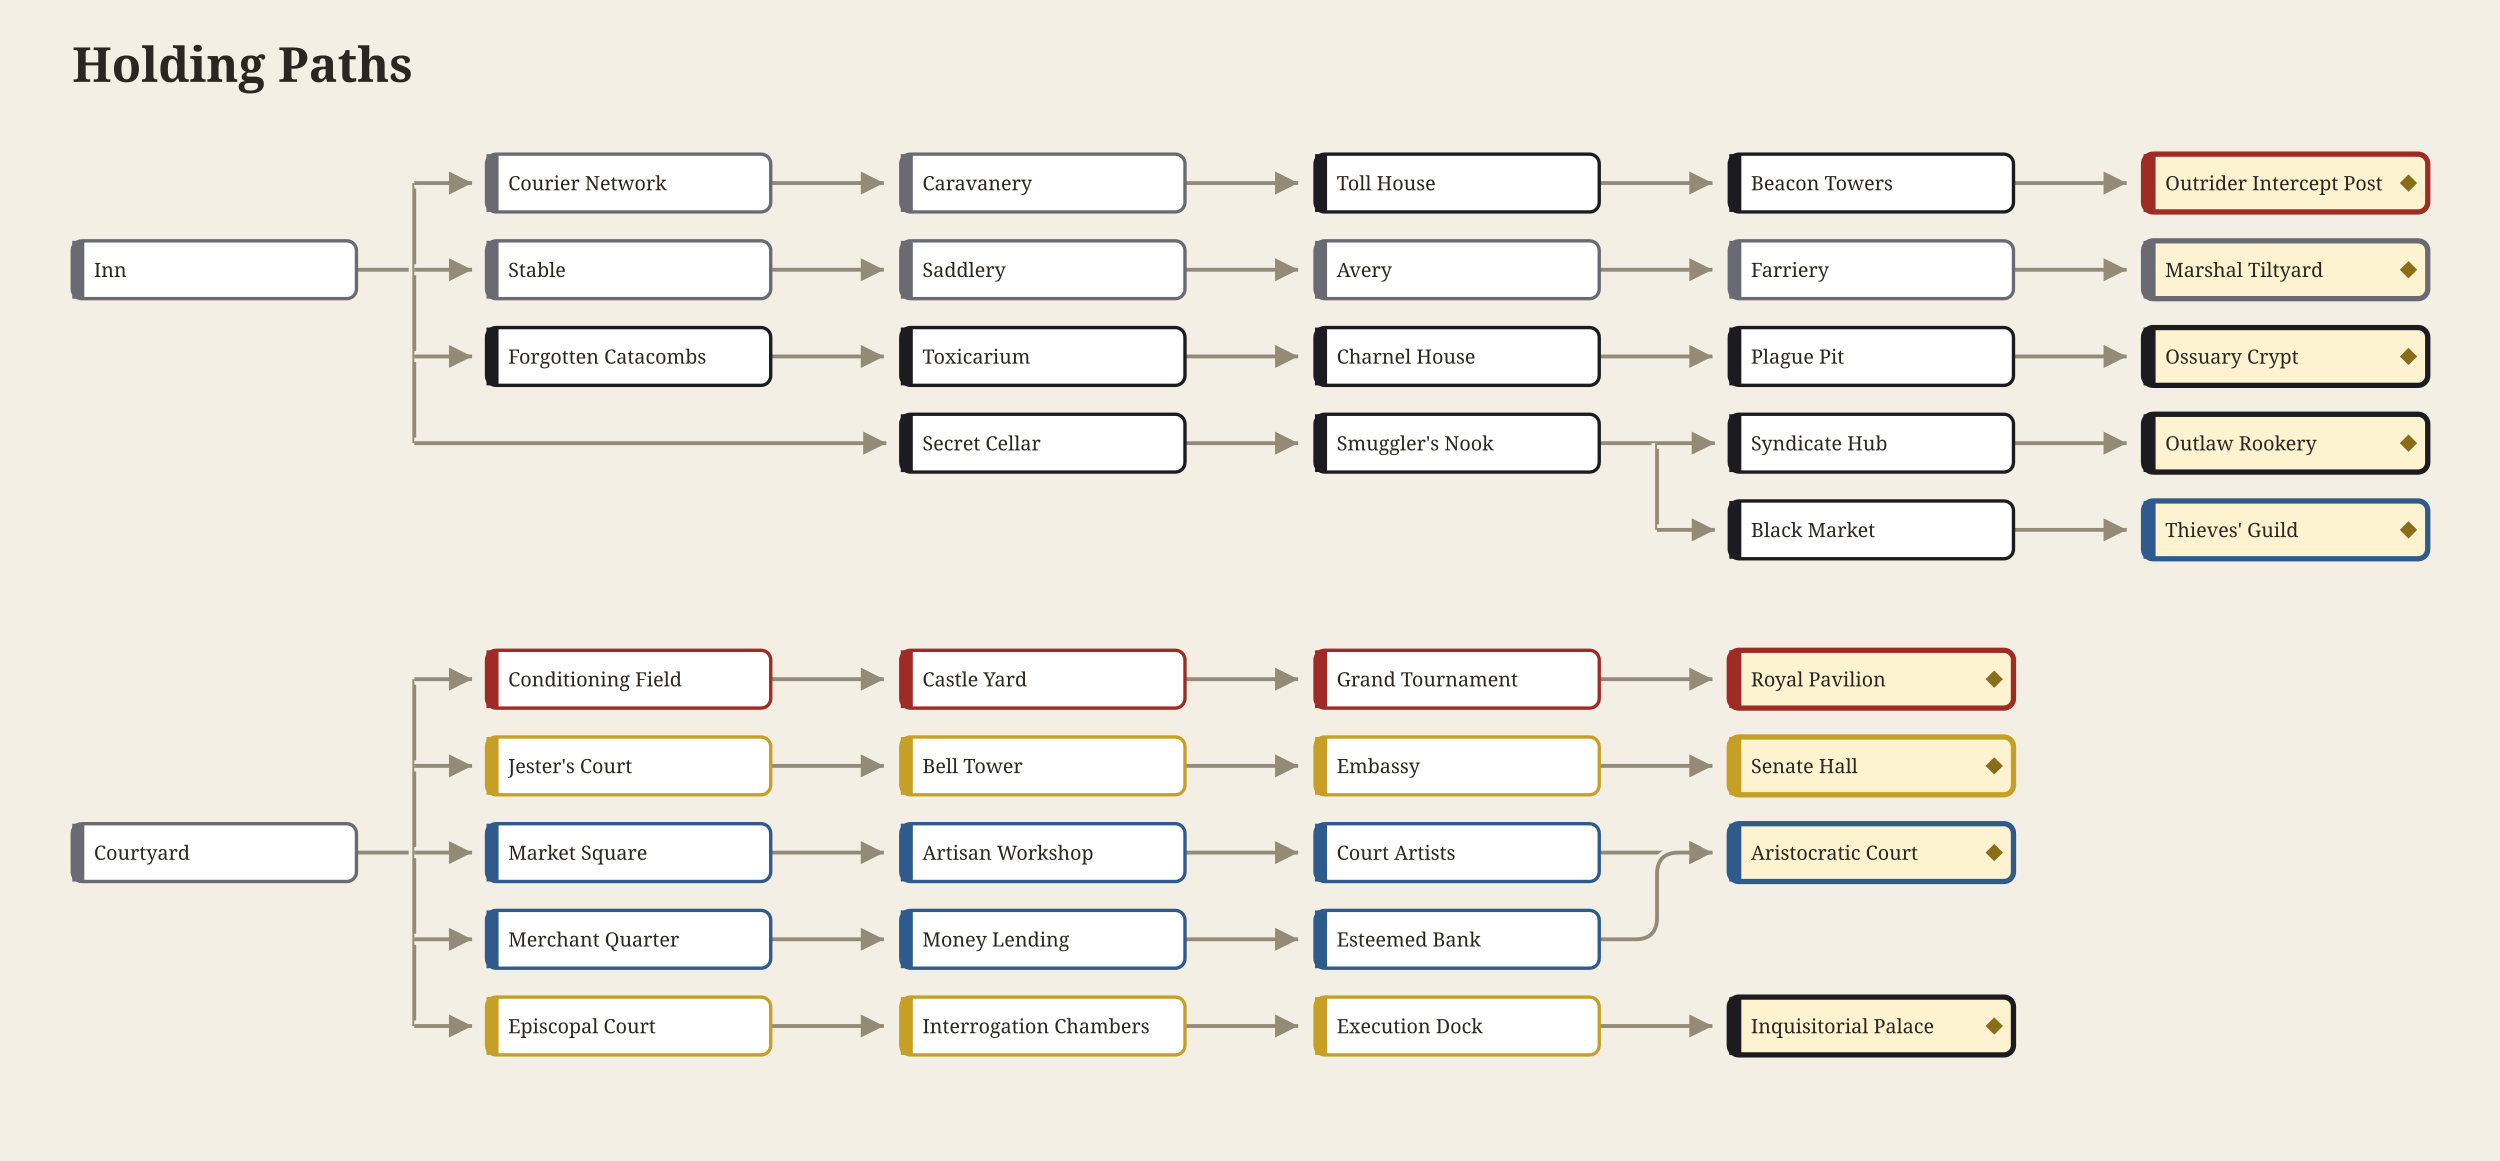
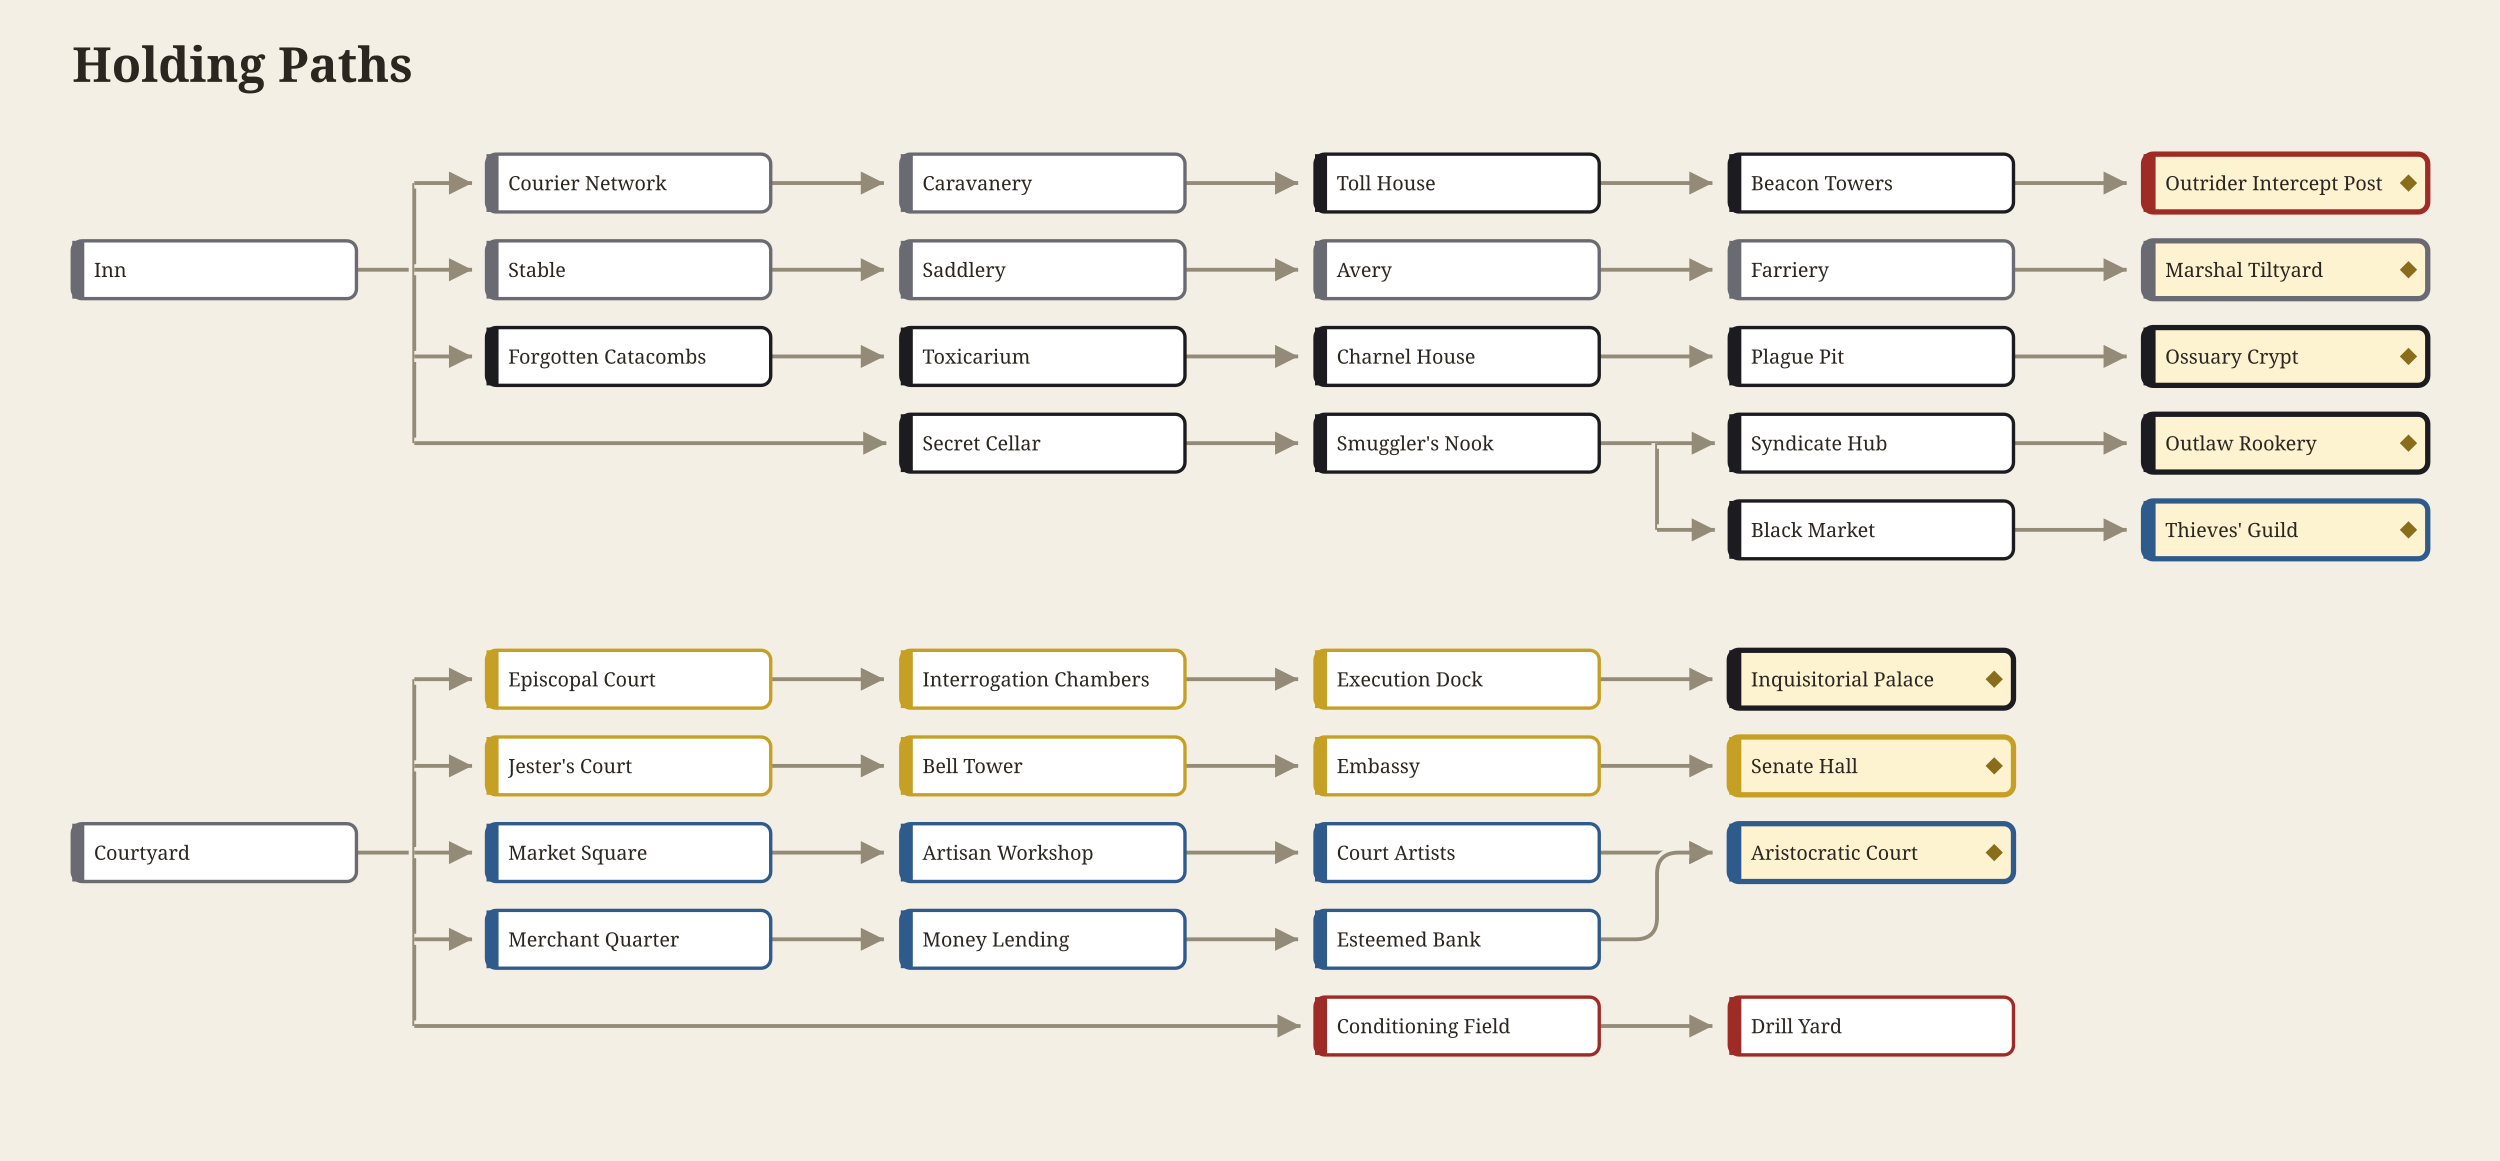
<svg xmlns="http://www.w3.org/2000/svg" width="1038" height="482" viewBox="0 0 1038 482" font-family="Georgia, serif">
  <rect width="1038" height="482" fill="#f4efe4" />
  <defs>
    <marker id="arw-2E5A8C" markerWidth="7" markerHeight="7" refX="6" refY="3" orient="auto">
      <path d="M0,0 L6,3 L0,6 Z" fill="#2E5A8C" />
    </marker>
    <marker id="arw-9E2B25" markerWidth="7" markerHeight="7" refX="6" refY="3" orient="auto">
      <path d="M0,0 L6,3 L0,6 Z" fill="#9E2B25" />
    </marker>
    <marker id="arw-1c9c8c" markerWidth="7" markerHeight="7" refX="6" refY="3" orient="auto">
      <path d="M0,0 L6,3 L0,6 Z" fill="#1c9c8c" />
    </marker>
    <marker id="arw-C6A024" markerWidth="7" markerHeight="7" refX="6" refY="3" orient="auto">
      <path d="M0,0 L6,3 L0,6 Z" fill="#C6A024" />
    </marker>
    <marker id="arw-6A3D8F" markerWidth="7" markerHeight="7" refX="6" refY="3" orient="auto">
      <path d="M0,0 L6,3 L0,6 Z" fill="#6A3D8F" />
    </marker>
    <marker id="arw-CC6A1A" markerWidth="7" markerHeight="7" refX="6" refY="3" orient="auto">
      <path d="M0,0 L6,3 L0,6 Z" fill="#CC6A1A" />
    </marker>
    <marker id="arw-3a7d3a" markerWidth="7" markerHeight="7" refX="6" refY="3" orient="auto">
      <path d="M0,0 L6,3 L0,6 Z" fill="#3a7d3a" />
    </marker>
    <marker id="arw-b5347a" markerWidth="7" markerHeight="7" refX="6" refY="3" orient="auto">
      <path d="M0,0 L6,3 L0,6 Z" fill="#b5347a" />
    </marker>
    <marker id="arw-2b6f9e" markerWidth="7" markerHeight="7" refX="6" refY="3" orient="auto">
      <path d="M0,0 L6,3 L0,6 Z" fill="#2b6f9e" />
    </marker>
    <marker id="arw-8a6d1a" markerWidth="7" markerHeight="7" refX="6" refY="3" orient="auto">
      <path d="M0,0 L6,3 L0,6 Z" fill="#8a6d1a" />
    </marker>
    <marker id="arw-5f5647" markerWidth="7" markerHeight="7" refX="6" refY="3" orient="auto">
      <path d="M0,0 L6,3 L0,6 Z" fill="#5f5647" />
    </marker>
    <marker id="arw-7a2ea0" markerWidth="7" markerHeight="7" refX="6" refY="3" orient="auto">
      <path d="M0,0 L6,3 L0,6 Z" fill="#7a2ea0" />
    </marker>
    <marker id="arw-0f8a7e" markerWidth="7" markerHeight="7" refX="6" refY="3" orient="auto">
      <path d="M0,0 L6,3 L0,6 Z" fill="#0f8a7e" />
    </marker>
    <marker id="arw-a83232" markerWidth="7" markerHeight="7" refX="6" refY="3" orient="auto">
      <path d="M0,0 L6,3 L0,6 Z" fill="#a83232" />
    </marker>
    <marker id="arw-8f8672" markerWidth="7" markerHeight="7" refX="6" refY="3" orient="auto">
      <path d="M0,0 L6,3 L0,6 Z" fill="#8f8672" />
    </marker>
  </defs>
  <text x="30" y="34" font-size="20" font-weight="bold" fill="#2b2620">Holding Paths</text>
  <path d="M148,112 L172,112" fill="none" stroke="#f4efe4" stroke-width="4.6" opacity="1" />
  <path d="M148,112 L172,112" fill="none" stroke="#8f8672" stroke-width="1.6" opacity="0.95" />
  <path d="M172,76 L172,184" fill="none" stroke="#f4efe4" stroke-width="4.6" opacity="1" />
  <path d="M172,76 L172,184" fill="none" stroke="#8f8672" stroke-width="1.6" opacity="0.95" />
  <path d="M172,112 L196,112" fill="none" stroke="#f4efe4" stroke-width="4.6" opacity="1" />
  <path d="M172,112 L196,112" fill="none" stroke="#8f8672" stroke-width="1.6" opacity="0.95" marker-end="url(#arw-8f8672)" />
  <path d="M172,76 L196,76" fill="none" stroke="#f4efe4" stroke-width="4.6" opacity="1" />
  <path d="M172,76 L196,76" fill="none" stroke="#8f8672" stroke-width="1.6" opacity="0.95" marker-end="url(#arw-8f8672)" />
  <path d="M172,184 L368,184" fill="none" stroke="#f4efe4" stroke-width="4.6" opacity="1" />
  <path d="M172,184 L368,184" fill="none" stroke="#8f8672" stroke-width="1.6" opacity="0.95" marker-end="url(#arw-8f8672)" />
  <path d="M172,148 L196,148" fill="none" stroke="#f4efe4" stroke-width="4.6" opacity="1" />
  <path d="M172,148 L196,148" fill="none" stroke="#8f8672" stroke-width="1.6" opacity="0.95" marker-end="url(#arw-8f8672)" />
  <path d="M320,112 L367,112" fill="none" stroke="#f4efe4" stroke-width="4.6" opacity="1" />
  <path d="M320,112 L367,112" fill="none" stroke="#8f8672" stroke-width="1.6" opacity="0.95" marker-end="url(#arw-8f8672)" />
  <path d="M320,148 L367,148" fill="none" stroke="#f4efe4" stroke-width="4.6" opacity="1" />
  <path d="M320,148 L367,148" fill="none" stroke="#8f8672" stroke-width="1.6" opacity="0.95" marker-end="url(#arw-8f8672)" />
  <path d="M320,76 L367,76" fill="none" stroke="#f4efe4" stroke-width="4.6" opacity="1" />
  <path d="M320,76 L367,76" fill="none" stroke="#8f8672" stroke-width="1.6" opacity="0.95" marker-end="url(#arw-8f8672)" />
  <path d="M492,112 L539,112" fill="none" stroke="#f4efe4" stroke-width="4.6" opacity="1" />
  <path d="M492,112 L539,112" fill="none" stroke="#8f8672" stroke-width="1.6" opacity="0.95" marker-end="url(#arw-8f8672)" />
  <path d="M492,148 L539,148" fill="none" stroke="#f4efe4" stroke-width="4.6" opacity="1" />
  <path d="M492,148 L539,148" fill="none" stroke="#8f8672" stroke-width="1.6" opacity="0.95" marker-end="url(#arw-8f8672)" />
  <path d="M492,184 L539,184" fill="none" stroke="#f4efe4" stroke-width="4.6" opacity="1" />
  <path d="M492,184 L539,184" fill="none" stroke="#8f8672" stroke-width="1.6" opacity="0.95" marker-end="url(#arw-8f8672)" />
  <path d="M492,76 L539,76" fill="none" stroke="#f4efe4" stroke-width="4.6" opacity="1" />
  <path d="M492,76 L539,76" fill="none" stroke="#8f8672" stroke-width="1.6" opacity="0.95" marker-end="url(#arw-8f8672)" />
  <path d="M664,112 L711,112" fill="none" stroke="#f4efe4" stroke-width="4.6" opacity="1" />
  <path d="M664,112 L711,112" fill="none" stroke="#8f8672" stroke-width="1.6" opacity="0.95" marker-end="url(#arw-8f8672)" />
  <path d="M664,148 L711,148" fill="none" stroke="#f4efe4" stroke-width="4.6" opacity="1" />
  <path d="M664,148 L711,148" fill="none" stroke="#8f8672" stroke-width="1.6" opacity="0.95" marker-end="url(#arw-8f8672)" />
  <path d="M664,184 L688,184" fill="none" stroke="#f4efe4" stroke-width="4.6" opacity="1" />
  <path d="M664,184 L688,184" fill="none" stroke="#8f8672" stroke-width="1.6" opacity="0.95" />
  <path d="M688,184 L688,220" fill="none" stroke="#f4efe4" stroke-width="4.6" opacity="1" />
  <path d="M688,184 L688,220" fill="none" stroke="#8f8672" stroke-width="1.6" opacity="0.95" />
  <path d="M688,184 L712,184" fill="none" stroke="#f4efe4" stroke-width="4.6" opacity="1" />
  <path d="M688,184 L712,184" fill="none" stroke="#8f8672" stroke-width="1.6" opacity="0.95" marker-end="url(#arw-8f8672)" />
  <path d="M688,220 L712,220" fill="none" stroke="#f4efe4" stroke-width="4.6" opacity="1" />
  <path d="M688,220 L712,220" fill="none" stroke="#8f8672" stroke-width="1.6" opacity="0.95" marker-end="url(#arw-8f8672)" />
  <path d="M664,76 L711,76" fill="none" stroke="#f4efe4" stroke-width="4.6" opacity="1" />
  <path d="M664,76 L711,76" fill="none" stroke="#8f8672" stroke-width="1.6" opacity="0.95" marker-end="url(#arw-8f8672)" />
  <path d="M836,112 L883,112" fill="none" stroke="#f4efe4" stroke-width="4.6" opacity="1" />
  <path d="M836,112 L883,112" fill="none" stroke="#8f8672" stroke-width="1.6" opacity="0.95" marker-end="url(#arw-8f8672)" />
  <path d="M836,148 L883,148" fill="none" stroke="#f4efe4" stroke-width="4.6" opacity="1" />
  <path d="M836,148 L883,148" fill="none" stroke="#8f8672" stroke-width="1.6" opacity="0.95" marker-end="url(#arw-8f8672)" />
  <path d="M836,184 L883,184" fill="none" stroke="#f4efe4" stroke-width="4.6" opacity="1" />
  <path d="M836,184 L883,184" fill="none" stroke="#8f8672" stroke-width="1.6" opacity="0.95" marker-end="url(#arw-8f8672)" />
  <path d="M836,76 L883,76" fill="none" stroke="#f4efe4" stroke-width="4.6" opacity="1" />
  <path d="M836,76 L883,76" fill="none" stroke="#8f8672" stroke-width="1.6" opacity="0.95" marker-end="url(#arw-8f8672)" />
  <path d="M836,220 L883,220" fill="none" stroke="#f4efe4" stroke-width="4.6" opacity="1" />
  <path d="M836,220 L883,220" fill="none" stroke="#8f8672" stroke-width="1.6" opacity="0.95" marker-end="url(#arw-8f8672)" />
  <rect x="30" y="100" width="118" height="24" rx="4" fill="#ffffff" stroke="#6a6a72" stroke-width="1.4" />
  <rect x="30" y="100" width="5" height="24" fill="#6a6a72" />
  <text x="39" y="115" font-size="8.2" fill="#2b2620">Inn</text>
  <rect x="202" y="100" width="118" height="24" rx="4" fill="#ffffff" stroke="#6a6a72" stroke-width="1.4" />
  <rect x="202" y="100" width="5" height="24" fill="#6a6a72" />
  <text x="211" y="115" font-size="8.2" fill="#2b2620">Stable</text>
  <rect x="202" y="136" width="118" height="24" rx="4" fill="#ffffff" stroke="#1c1c20" stroke-width="1.4" />
  <rect x="202" y="136" width="5" height="24" fill="#1c1c20" />
  <text x="211" y="151" font-size="8.2" fill="#2b2620">Forgotten Catacombs</text>
  <rect x="202" y="64" width="118" height="24" rx="4" fill="#ffffff" stroke="#6a6a72" stroke-width="1.4" />
  <rect x="202" y="64" width="5" height="24" fill="#6a6a72" />
  <text x="211" y="79" font-size="8.2" fill="#2b2620">Courier Network</text>
  <rect x="374" y="100" width="118" height="24" rx="4" fill="#ffffff" stroke="#6a6a72" stroke-width="1.4" />
  <rect x="374" y="100" width="5" height="24" fill="#6a6a72" />
  <text x="383" y="115" font-size="8.2" fill="#2b2620">Saddlery</text>
  <rect x="374" y="136" width="118" height="24" rx="4" fill="#ffffff" stroke="#1c1c20" stroke-width="1.4" />
  <rect x="374" y="136" width="5" height="24" fill="#1c1c20" />
  <text x="383" y="151" font-size="8.2" fill="#2b2620">Toxicarium</text>
  <rect x="374" y="172" width="118" height="24" rx="4" fill="#ffffff" stroke="#1c1c20" stroke-width="1.4" />
  <rect x="374" y="172" width="5" height="24" fill="#1c1c20" />
  <text x="383" y="187" font-size="8.2" fill="#2b2620">Secret Cellar</text>
  <rect x="374" y="64" width="118" height="24" rx="4" fill="#ffffff" stroke="#6a6a72" stroke-width="1.4" />
  <rect x="374" y="64" width="5" height="24" fill="#6a6a72" />
  <text x="383" y="79" font-size="8.2" fill="#2b2620">Caravanery</text>
  <rect x="546" y="100" width="118" height="24" rx="4" fill="#ffffff" stroke="#6a6a72" stroke-width="1.4" />
  <rect x="546" y="100" width="5" height="24" fill="#6a6a72" />
  <text x="555" y="115" font-size="8.2" fill="#2b2620">Avery</text>
  <rect x="546" y="136" width="118" height="24" rx="4" fill="#ffffff" stroke="#1c1c20" stroke-width="1.4" />
  <rect x="546" y="136" width="5" height="24" fill="#1c1c20" />
  <text x="555" y="151" font-size="8.2" fill="#2b2620">Charnel House</text>
  <rect x="546" y="172" width="118" height="24" rx="4" fill="#ffffff" stroke="#1c1c20" stroke-width="1.4" />
  <rect x="546" y="172" width="5" height="24" fill="#1c1c20" />
  <text x="555" y="187" font-size="8.2" fill="#2b2620">Smuggler's Nook</text>
  <rect x="546" y="64" width="118" height="24" rx="4" fill="#ffffff" stroke="#1c1c20" stroke-width="1.4" />
  <rect x="546" y="64" width="5" height="24" fill="#1c1c20" />
  <text x="555" y="79" font-size="8.2" fill="#2b2620">Toll House</text>
  <rect x="718" y="100" width="118" height="24" rx="4" fill="#ffffff" stroke="#6a6a72" stroke-width="1.4" />
  <rect x="718" y="100" width="5" height="24" fill="#6a6a72" />
  <text x="727" y="115" font-size="8.2" fill="#2b2620">Farriery</text>
  <rect x="718" y="136" width="118" height="24" rx="4" fill="#ffffff" stroke="#1c1c20" stroke-width="1.4" />
  <rect x="718" y="136" width="5" height="24" fill="#1c1c20" />
  <text x="727" y="151" font-size="8.2" fill="#2b2620">Plague Pit</text>
  <rect x="718" y="172" width="118" height="24" rx="4" fill="#ffffff" stroke="#1c1c20" stroke-width="1.4" />
  <rect x="718" y="172" width="5" height="24" fill="#1c1c20" />
  <text x="727" y="187" font-size="8.2" fill="#2b2620">Syndicate Hub</text>
  <rect x="718" y="64" width="118" height="24" rx="4" fill="#ffffff" stroke="#1c1c20" stroke-width="1.4" />
  <rect x="718" y="64" width="5" height="24" fill="#1c1c20" />
  <text x="727" y="79" font-size="8.2" fill="#2b2620">Beacon Towers</text>
  <rect x="718" y="208" width="118" height="24" rx="4" fill="#ffffff" stroke="#1c1c20" stroke-width="1.4" />
  <rect x="718" y="208" width="5" height="24" fill="#1c1c20" />
  <text x="727" y="223" font-size="8.2" fill="#2b2620">Black Market</text>
  <rect x="890" y="100" width="118" height="24" rx="4" fill="#fdf3d0" stroke="#6a6a72" stroke-width="2.2" />
  <rect x="890" y="100" width="5" height="24" fill="#6a6a72" />
  <text x="899" y="115" font-size="8.2" fill="#2b2620">Marshal Tiltyard</text>
  <polygon points="1000.0,108.4 1003.6,112.0 1000.0,115.6 996.4,112.0" fill="#8a6d1a" />
  <rect x="890" y="136" width="118" height="24" rx="4" fill="#fdf3d0" stroke="#1c1c20" stroke-width="2.2" />
  <rect x="890" y="136" width="5" height="24" fill="#1c1c20" />
  <text x="899" y="151" font-size="8.2" fill="#2b2620">Ossuary Crypt</text>
  <polygon points="1000.0,144.4 1003.6,148.0 1000.0,151.6 996.4,148.0" fill="#8a6d1a" />
  <rect x="890" y="172" width="118" height="24" rx="4" fill="#fdf3d0" stroke="#1c1c20" stroke-width="2.2" />
  <rect x="890" y="172" width="5" height="24" fill="#1c1c20" />
  <text x="899" y="187" font-size="8.2" fill="#2b2620">Outlaw Rookery</text>
  <polygon points="1000.0,180.4 1003.6,184.0 1000.0,187.6 996.4,184.0" fill="#8a6d1a" />
  <rect x="890" y="64" width="118" height="24" rx="4" fill="#fdf3d0" stroke="#9E2B25" stroke-width="2.2" />
  <rect x="890" y="64" width="5" height="24" fill="#9E2B25" />
  <text x="899" y="79" font-size="8.2" fill="#2b2620">Outrider Intercept Post</text>
  <polygon points="1000.0,72.4 1003.6,76.0 1000.0,79.6 996.4,76.0" fill="#8a6d1a" />
  <rect x="890" y="208" width="118" height="24" rx="4" fill="#fdf3d0" stroke="#2E5A8C" stroke-width="2.2" />
  <rect x="890" y="208" width="5" height="24" fill="#2E5A8C" />
  <text x="899" y="223" font-size="8.2" fill="#2b2620">Thieves' Guild</text>
  <polygon points="1000.0,216.4 1003.6,220.0 1000.0,223.6 996.4,220.0" fill="#8a6d1a" />
  <path d="M148,354 L172,354" fill="none" stroke="#f4efe4" stroke-width="4.6" opacity="1" />
  <path d="M148,354 L172,354" fill="none" stroke="#8f8672" stroke-width="1.6" opacity="0.95" />
  <path d="M172,282 L172,426" fill="none" stroke="#f4efe4" stroke-width="4.6" opacity="1" />
  <path d="M172,282 L172,426" fill="none" stroke="#8f8672" stroke-width="1.6" opacity="0.95" />
  <path d="M172,354 L196,354" fill="none" stroke="#f4efe4" stroke-width="4.6" opacity="1" />
  <path d="M172,354 L196,354" fill="none" stroke="#8f8672" stroke-width="1.6" opacity="0.95" marker-end="url(#arw-8f8672)" />
  <path d="M172,390 L196,390" fill="none" stroke="#f4efe4" stroke-width="4.6" opacity="1" />
  <path d="M172,390 L196,390" fill="none" stroke="#8f8672" stroke-width="1.6" opacity="0.95" marker-end="url(#arw-8f8672)" />
  <path d="M172,318 L196,318" fill="none" stroke="#f4efe4" stroke-width="4.6" opacity="1" />
  <path d="M172,318 L196,318" fill="none" stroke="#8f8672" stroke-width="1.6" opacity="0.95" marker-end="url(#arw-8f8672)" />
-   <path d="M172,426 L196,426" fill="none" stroke="#f4efe4" stroke-width="4.6" opacity="1" />
-   <path d="M172,426 L196,426" fill="none" stroke="#8f8672" stroke-width="1.6" opacity="0.95" marker-end="url(#arw-8f8672)" />
  <path d="M172,282 L196,282" fill="none" stroke="#f4efe4" stroke-width="4.6" opacity="1" />
  <path d="M172,282 L196,282" fill="none" stroke="#8f8672" stroke-width="1.6" opacity="0.95" marker-end="url(#arw-8f8672)" />
+   <path d="M172,426 L540,426" fill="none" stroke="#f4efe4" stroke-width="4.6" opacity="1" />
+   <path d="M172,426 L540,426" fill="none" stroke="#8f8672" stroke-width="1.6" opacity="0.95" marker-end="url(#arw-8f8672)" />
  <path d="M320,354 L367,354" fill="none" stroke="#f4efe4" stroke-width="4.6" opacity="1" />
  <path d="M320,354 L367,354" fill="none" stroke="#8f8672" stroke-width="1.6" opacity="0.95" marker-end="url(#arw-8f8672)" />
  <path d="M320,390 L367,390" fill="none" stroke="#f4efe4" stroke-width="4.6" opacity="1" />
  <path d="M320,390 L367,390" fill="none" stroke="#8f8672" stroke-width="1.6" opacity="0.95" marker-end="url(#arw-8f8672)" />
-   <path d="M320,426 L367,426" fill="none" stroke="#f4efe4" stroke-width="4.6" opacity="1" />
-   <path d="M320,426 L367,426" fill="none" stroke="#8f8672" stroke-width="1.6" opacity="0.95" marker-end="url(#arw-8f8672)" />
  <path d="M320,282 L367,282" fill="none" stroke="#f4efe4" stroke-width="4.6" opacity="1" />
  <path d="M320,282 L367,282" fill="none" stroke="#8f8672" stroke-width="1.6" opacity="0.95" marker-end="url(#arw-8f8672)" />
  <path d="M320,318 L367,318" fill="none" stroke="#f4efe4" stroke-width="4.6" opacity="1" />
  <path d="M320,318 L367,318" fill="none" stroke="#8f8672" stroke-width="1.6" opacity="0.95" marker-end="url(#arw-8f8672)" />
  <path d="M492,354 L539,354" fill="none" stroke="#f4efe4" stroke-width="4.6" opacity="1" />
  <path d="M492,354 L539,354" fill="none" stroke="#8f8672" stroke-width="1.6" opacity="0.95" marker-end="url(#arw-8f8672)" />
  <path d="M492,390 L539,390" fill="none" stroke="#f4efe4" stroke-width="4.6" opacity="1" />
  <path d="M492,390 L539,390" fill="none" stroke="#8f8672" stroke-width="1.6" opacity="0.95" marker-end="url(#arw-8f8672)" />
-   <path d="M492,426 L539,426" fill="none" stroke="#f4efe4" stroke-width="4.6" opacity="1" />
-   <path d="M492,426 L539,426" fill="none" stroke="#8f8672" stroke-width="1.6" opacity="0.95" marker-end="url(#arw-8f8672)" />
  <path d="M492,282 L539,282" fill="none" stroke="#f4efe4" stroke-width="4.6" opacity="1" />
  <path d="M492,282 L539,282" fill="none" stroke="#8f8672" stroke-width="1.6" opacity="0.95" marker-end="url(#arw-8f8672)" />
  <path d="M492,318 L539,318" fill="none" stroke="#f4efe4" stroke-width="4.6" opacity="1" />
  <path d="M492,318 L539,318" fill="none" stroke="#8f8672" stroke-width="1.6" opacity="0.95" marker-end="url(#arw-8f8672)" />
  <path d="M664,354 L711,354" fill="none" stroke="#f4efe4" stroke-width="4.6" opacity="1" />
  <path d="M664,354 L711,354" fill="none" stroke="#8f8672" stroke-width="1.6" opacity="0.95" marker-end="url(#arw-8f8672)" />
  <path d="M664,390 L679,390 Q688,390 688,381 L688,363 Q688,354 697,354 L711,354" fill="none" stroke="#f4efe4" stroke-width="4.6" opacity="1" />
  <path d="M664,390 L679,390 Q688,390 688,381 L688,363 Q688,354 697,354 L711,354" fill="none" stroke="#8f8672" stroke-width="1.6" opacity="0.95" marker-end="url(#arw-8f8672)" />
  <path d="M664,426 L711,426" fill="none" stroke="#f4efe4" stroke-width="4.6" opacity="1" />
  <path d="M664,426 L711,426" fill="none" stroke="#8f8672" stroke-width="1.6" opacity="0.95" marker-end="url(#arw-8f8672)" />
  <path d="M664,282 L711,282" fill="none" stroke="#f4efe4" stroke-width="4.6" opacity="1" />
  <path d="M664,282 L711,282" fill="none" stroke="#8f8672" stroke-width="1.6" opacity="0.95" marker-end="url(#arw-8f8672)" />
  <path d="M664,318 L711,318" fill="none" stroke="#f4efe4" stroke-width="4.6" opacity="1" />
  <path d="M664,318 L711,318" fill="none" stroke="#8f8672" stroke-width="1.6" opacity="0.95" marker-end="url(#arw-8f8672)" />
  <rect x="30" y="342" width="118" height="24" rx="4" fill="#ffffff" stroke="#6a6a72" stroke-width="1.4" />
  <rect x="30" y="342" width="5" height="24" fill="#6a6a72" />
  <text x="39" y="357" font-size="8.2" fill="#2b2620">Courtyard</text>
  <rect x="202" y="342" width="118" height="24" rx="4" fill="#ffffff" stroke="#2E5A8C" stroke-width="1.4" />
  <rect x="202" y="342" width="5" height="24" fill="#2E5A8C" />
  <text x="211" y="357" font-size="8.2" fill="#2b2620">Market Square</text>
  <rect x="202" y="378" width="118" height="24" rx="4" fill="#ffffff" stroke="#2E5A8C" stroke-width="1.4" />
  <rect x="202" y="378" width="5" height="24" fill="#2E5A8C" />
  <text x="211" y="393" font-size="8.2" fill="#2b2620">Merchant Quarter</text>
-   <rect x="202" y="414" width="118" height="24" rx="4" fill="#ffffff" stroke="#C6A024" stroke-width="1.4" />
-   <rect x="202" y="414" width="5" height="24" fill="#C6A024" />
-   <text x="211" y="429" font-size="8.2" fill="#2b2620">Episcopal Court</text>
-   <rect x="202" y="270" width="118" height="24" rx="4" fill="#ffffff" stroke="#9E2B25" stroke-width="1.4" />
-   <rect x="202" y="270" width="5" height="24" fill="#9E2B25" />
-   <text x="211" y="285" font-size="8.2" fill="#2b2620">Conditioning Field</text>
+   <rect x="202" y="270" width="118" height="24" rx="4" fill="#ffffff" stroke="#C6A024" stroke-width="1.4" />
+   <rect x="202" y="270" width="5" height="24" fill="#C6A024" />
+   <text x="211" y="285" font-size="8.2" fill="#2b2620">Episcopal Court</text>
  <rect x="202" y="306" width="118" height="24" rx="4" fill="#ffffff" stroke="#C6A024" stroke-width="1.4" />
  <rect x="202" y="306" width="5" height="24" fill="#C6A024" />
  <text x="211" y="321" font-size="8.2" fill="#2b2620">Jester's Court</text>
  <rect x="374" y="342" width="118" height="24" rx="4" fill="#ffffff" stroke="#2E5A8C" stroke-width="1.4" />
  <rect x="374" y="342" width="5" height="24" fill="#2E5A8C" />
  <text x="383" y="357" font-size="8.2" fill="#2b2620">Artisan Workshop</text>
  <rect x="374" y="378" width="118" height="24" rx="4" fill="#ffffff" stroke="#2E5A8C" stroke-width="1.4" />
  <rect x="374" y="378" width="5" height="24" fill="#2E5A8C" />
  <text x="383" y="393" font-size="8.2" fill="#2b2620">Money Lending</text>
-   <rect x="374" y="414" width="118" height="24" rx="4" fill="#ffffff" stroke="#C6A024" stroke-width="1.4" />
-   <rect x="374" y="414" width="5" height="24" fill="#C6A024" />
-   <text x="383" y="429" font-size="8.2" fill="#2b2620">Interrogation Chambers</text>
-   <rect x="374" y="270" width="118" height="24" rx="4" fill="#ffffff" stroke="#9E2B25" stroke-width="1.4" />
-   <rect x="374" y="270" width="5" height="24" fill="#9E2B25" />
-   <text x="383" y="285" font-size="8.2" fill="#2b2620">Castle Yard</text>
+   <rect x="374" y="270" width="118" height="24" rx="4" fill="#ffffff" stroke="#C6A024" stroke-width="1.4" />
+   <rect x="374" y="270" width="5" height="24" fill="#C6A024" />
+   <text x="383" y="285" font-size="8.2" fill="#2b2620">Interrogation Chambers</text>
  <rect x="374" y="306" width="118" height="24" rx="4" fill="#ffffff" stroke="#C6A024" stroke-width="1.4" />
  <rect x="374" y="306" width="5" height="24" fill="#C6A024" />
  <text x="383" y="321" font-size="8.2" fill="#2b2620">Bell Tower</text>
  <rect x="546" y="342" width="118" height="24" rx="4" fill="#ffffff" stroke="#2E5A8C" stroke-width="1.4" />
  <rect x="546" y="342" width="5" height="24" fill="#2E5A8C" />
  <text x="555" y="357" font-size="8.2" fill="#2b2620">Court Artists</text>
  <rect x="546" y="378" width="118" height="24" rx="4" fill="#ffffff" stroke="#2E5A8C" stroke-width="1.4" />
  <rect x="546" y="378" width="5" height="24" fill="#2E5A8C" />
  <text x="555" y="393" font-size="8.2" fill="#2b2620">Esteemed Bank</text>
-   <rect x="546" y="414" width="118" height="24" rx="4" fill="#ffffff" stroke="#C6A024" stroke-width="1.4" />
-   <rect x="546" y="414" width="5" height="24" fill="#C6A024" />
-   <text x="555" y="429" font-size="8.2" fill="#2b2620">Execution Dock</text>
-   <rect x="546" y="270" width="118" height="24" rx="4" fill="#ffffff" stroke="#9E2B25" stroke-width="1.4" />
-   <rect x="546" y="270" width="5" height="24" fill="#9E2B25" />
-   <text x="555" y="285" font-size="8.2" fill="#2b2620">Grand Tournament</text>
+   <rect x="546" y="414" width="118" height="24" rx="4" fill="#ffffff" stroke="#9E2B25" stroke-width="1.4" />
+   <rect x="546" y="414" width="5" height="24" fill="#9E2B25" />
+   <text x="555" y="429" font-size="8.2" fill="#2b2620">Conditioning Field</text>
+   <rect x="546" y="270" width="118" height="24" rx="4" fill="#ffffff" stroke="#C6A024" stroke-width="1.4" />
+   <rect x="546" y="270" width="5" height="24" fill="#C6A024" />
+   <text x="555" y="285" font-size="8.2" fill="#2b2620">Execution Dock</text>
  <rect x="546" y="306" width="118" height="24" rx="4" fill="#ffffff" stroke="#C6A024" stroke-width="1.4" />
  <rect x="546" y="306" width="5" height="24" fill="#C6A024" />
  <text x="555" y="321" font-size="8.2" fill="#2b2620">Embassy</text>
  <rect x="718" y="342" width="118" height="24" rx="4" fill="#fdf3d0" stroke="#2E5A8C" stroke-width="2.2" />
  <rect x="718" y="342" width="5" height="24" fill="#2E5A8C" />
  <text x="727" y="357" font-size="8.2" fill="#2b2620">Aristocratic Court</text>
  <polygon points="828.0,350.4 831.6,354.0 828.0,357.6 824.4,354.0" fill="#8a6d1a" />
-   <rect x="718" y="414" width="118" height="24" rx="4" fill="#fdf3d0" stroke="#1c1c20" stroke-width="2.2" />
-   <rect x="718" y="414" width="5" height="24" fill="#1c1c20" />
-   <text x="727" y="429" font-size="8.2" fill="#2b2620">Inquisitorial Palace</text>
-   <polygon points="828.0,422.4 831.6,426.0 828.0,429.6 824.4,426.0" fill="#8a6d1a" />
-   <rect x="718" y="270" width="118" height="24" rx="4" fill="#fdf3d0" stroke="#9E2B25" stroke-width="2.2" />
-   <rect x="718" y="270" width="5" height="24" fill="#9E2B25" />
-   <text x="727" y="285" font-size="8.2" fill="#2b2620">Royal Pavilion</text>
+   <rect x="718" y="414" width="118" height="24" rx="4" fill="#ffffff" stroke="#9E2B25" stroke-width="1.4" />
+   <rect x="718" y="414" width="5" height="24" fill="#9E2B25" />
+   <text x="727" y="429" font-size="8.2" fill="#2b2620">Drill Yard</text>
+   <rect x="718" y="270" width="118" height="24" rx="4" fill="#fdf3d0" stroke="#1c1c20" stroke-width="2.2" />
+   <rect x="718" y="270" width="5" height="24" fill="#1c1c20" />
+   <text x="727" y="285" font-size="8.2" fill="#2b2620">Inquisitorial Palace</text>
  <polygon points="828.0,278.4 831.6,282.0 828.0,285.6 824.4,282.0" fill="#8a6d1a" />
  <rect x="718" y="306" width="118" height="24" rx="4" fill="#fdf3d0" stroke="#C6A024" stroke-width="2.2" />
  <rect x="718" y="306" width="5" height="24" fill="#C6A024" />
  <text x="727" y="321" font-size="8.2" fill="#2b2620">Senate Hall</text>
  <polygon points="828.0,314.4 831.6,318.0 828.0,321.6 824.4,318.0" fill="#8a6d1a" />
</svg>
